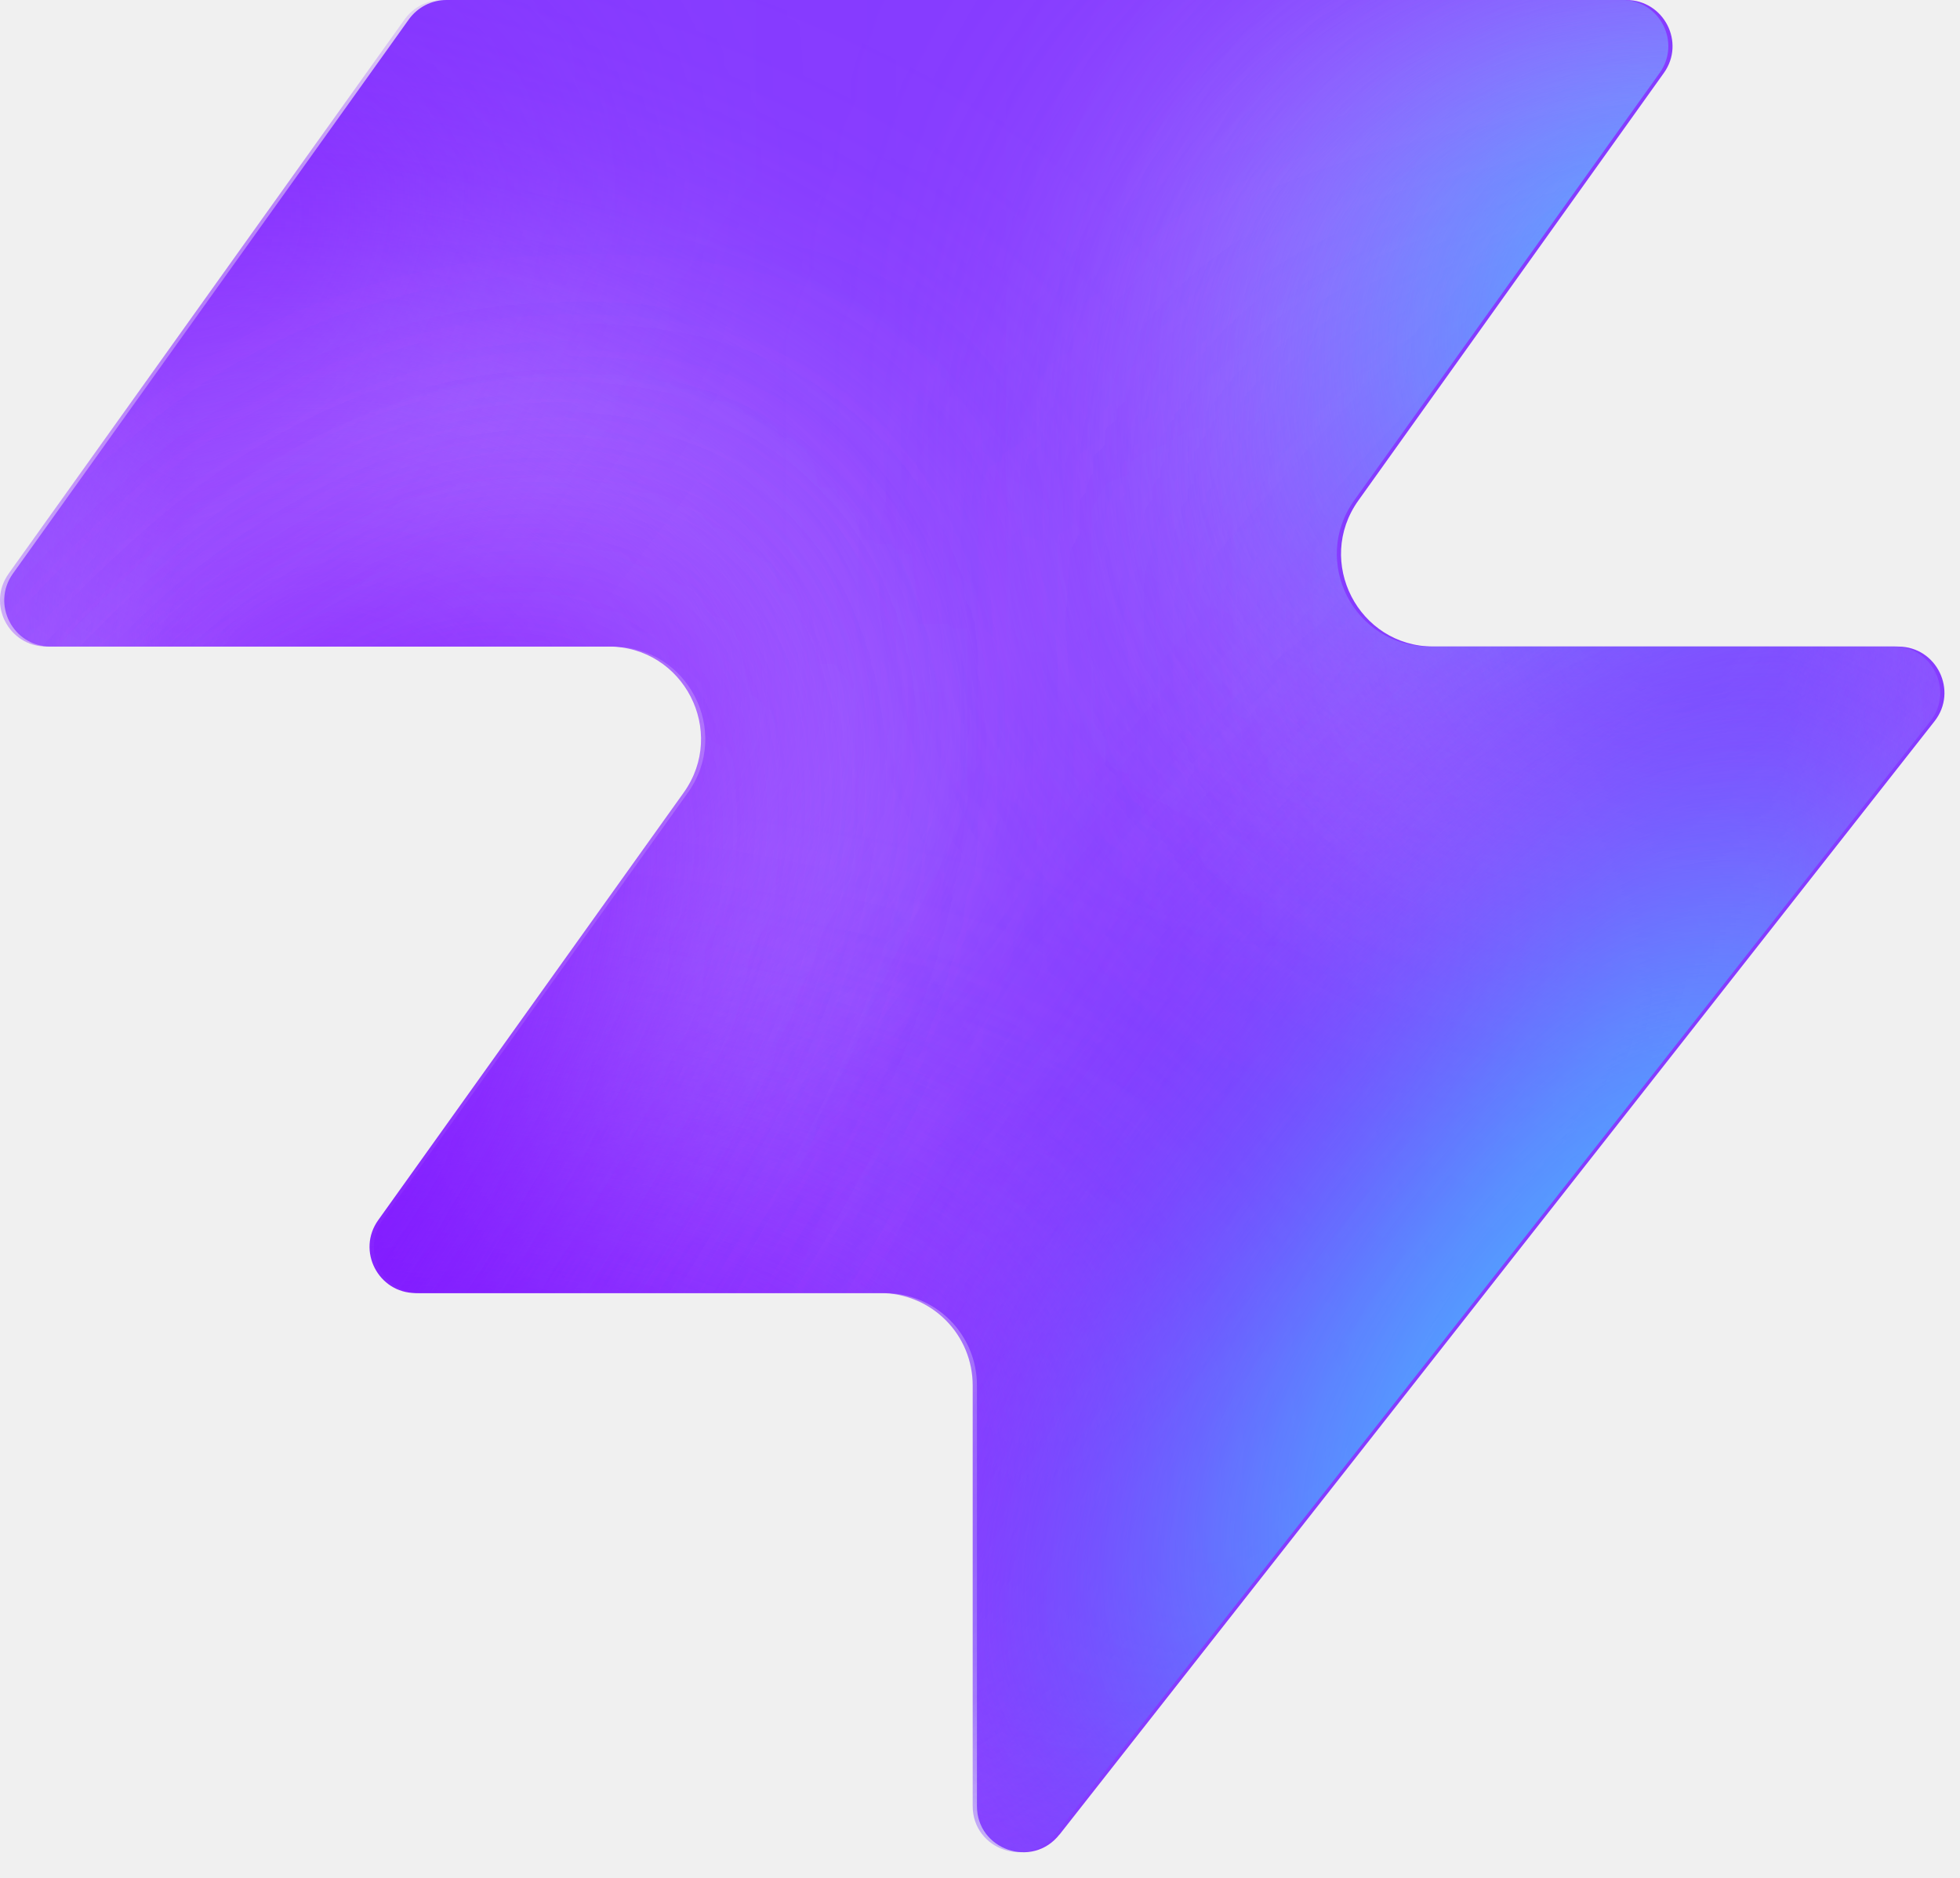
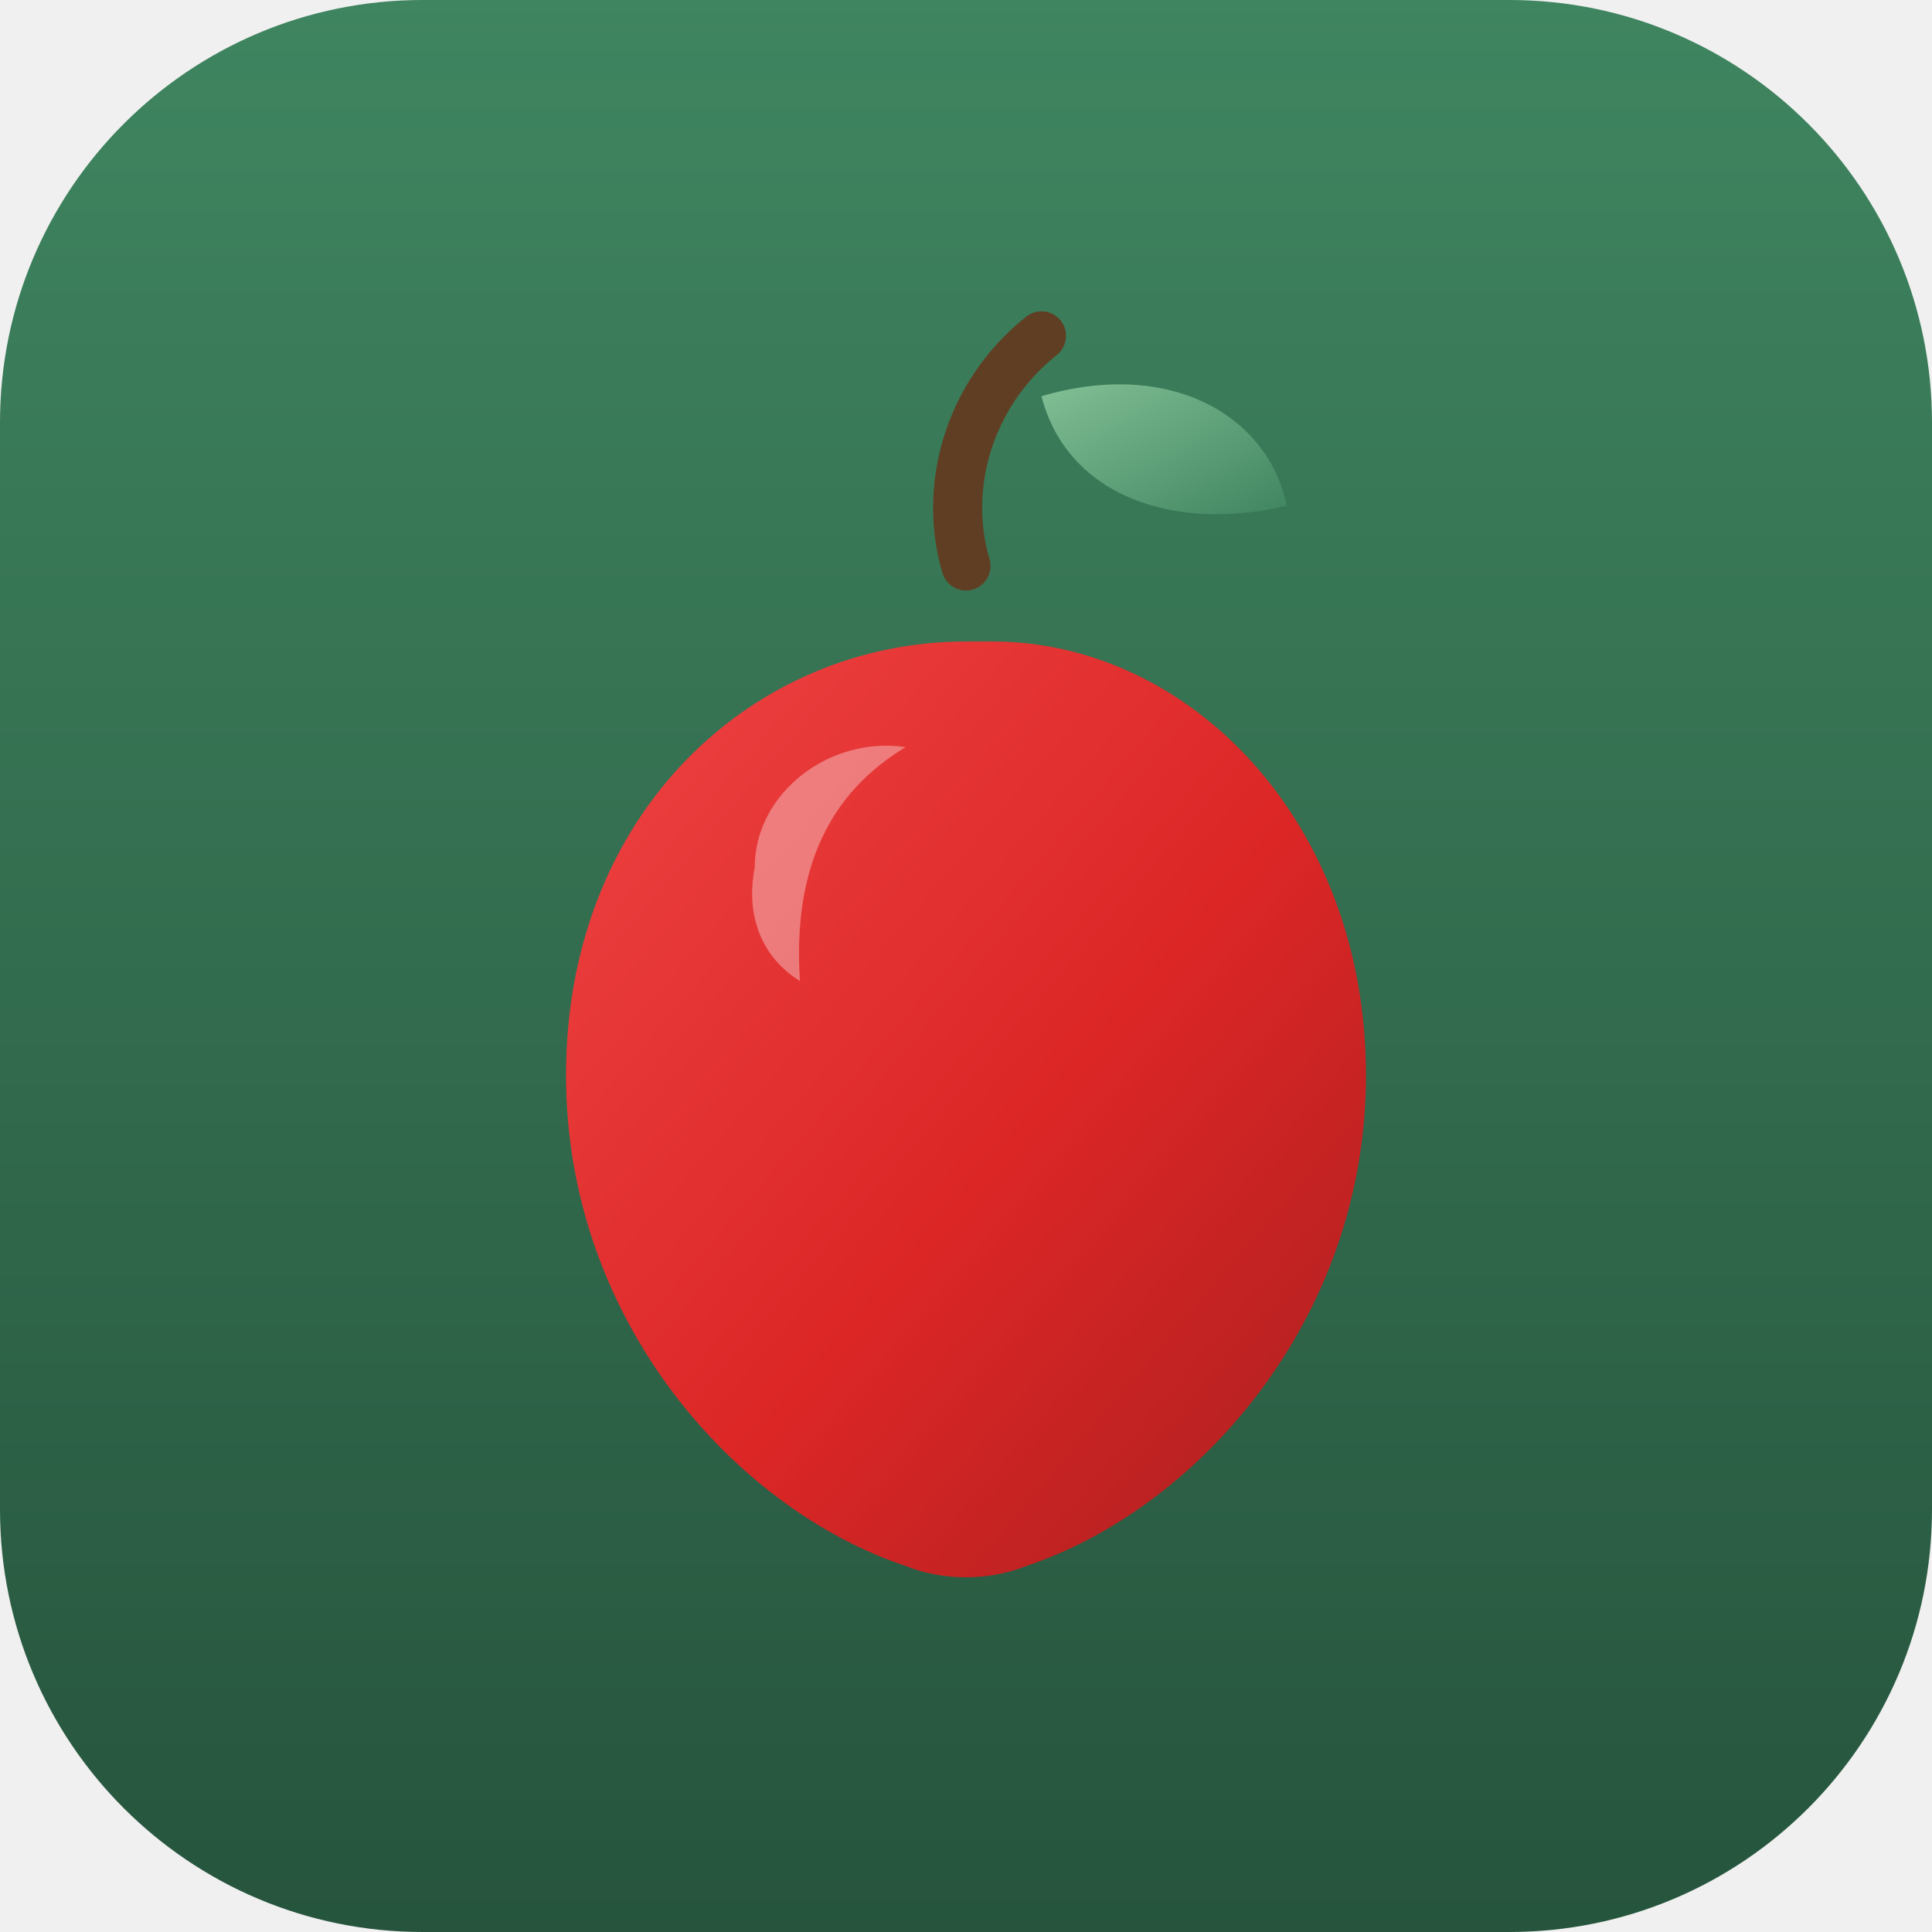
- <svg xmlns="http://www.w3.org/2000/svg" width="48" height="46" fill="none" viewBox="0 0 48 46">
-   <path fill="#863bff" d="M25.946 44.938c-.664.845-2.021.375-2.021-.698V33.937a2.26 2.26 0 0 0-2.262-2.262H10.287c-.92 0-1.456-1.04-.92-1.788l7.48-10.471c1.07-1.497 0-3.578-1.842-3.578H1.237c-.92 0-1.456-1.04-.92-1.788L10.013.474c.214-.297.556-.474.92-.474h28.894c.92 0 1.456 1.04.92 1.788l-7.48 10.471c-1.07 1.498 0 3.579 1.842 3.579h11.377c.943 0 1.473 1.088.89 1.83L25.947 44.94z" style="fill:#863bff;fill:color(display-p3 .525 .23 1);fill-opacity:1" />
-   <mask id="a" width="48" height="46" x="0" y="0" maskUnits="userSpaceOnUse" style="mask-type:alpha">
-     <path fill="#000" d="M25.842 44.938c-.664.844-2.021.375-2.021-.698V33.937a2.26 2.26 0 0 0-2.262-2.262H10.183c-.92 0-1.456-1.04-.92-1.788l7.48-10.471c1.07-1.498 0-3.579-1.842-3.579H1.133c-.92 0-1.456-1.04-.92-1.787L9.91.473c.214-.297.556-.474.92-.474h28.894c.92 0 1.456 1.04.92 1.788l-7.48 10.471c-1.07 1.498 0 3.578 1.842 3.578h11.377c.943 0 1.473 1.088.89 1.832L25.843 44.94z" style="fill:#000;fill-opacity:1" />
-   </mask>
-   <g mask="url(#a)">
-     <g filter="url(#b)">
-       <ellipse cx="5.508" cy="14.704" fill="#ede6ff" rx="5.508" ry="14.704" style="fill:#ede6ff;fill:color(display-p3 .927 .903 1);fill-opacity:1" transform="matrix(.00324 1 1 -.00324 -4.47 31.516)" />
-     </g>
-     <g filter="url(#c)">
-       <ellipse cx="10.399" cy="29.851" fill="#ede6ff" rx="10.399" ry="29.851" style="fill:#ede6ff;fill:color(display-p3 .927 .903 1);fill-opacity:1" transform="matrix(.00324 1 1 -.00324 -39.328 7.883)" />
-     </g>
-     <g filter="url(#d)">
-       <ellipse cx="5.508" cy="30.487" fill="#7e14ff" rx="5.508" ry="30.487" style="fill:#7e14ff;fill:color(display-p3 .492 .077 1);fill-opacity:1" transform="rotate(89.814 -25.913 -14.639)scale(1 -1)" />
-     </g>
-     <g filter="url(#e)">
-       <ellipse cx="5.508" cy="30.599" fill="#7e14ff" rx="5.508" ry="30.599" style="fill:#7e14ff;fill:color(display-p3 .492 .077 1);fill-opacity:1" transform="rotate(89.814 -32.644 -3.334)scale(1 -1)" />
-     </g>
-     <g filter="url(#f)">
-       <ellipse cx="5.508" cy="30.599" fill="#7e14ff" rx="5.508" ry="30.599" style="fill:#7e14ff;fill:color(display-p3 .492 .077 1);fill-opacity:1" transform="matrix(.00324 1 1 -.00324 -34.34 30.47)" />
-     </g>
-     <g filter="url(#g)">
-       <ellipse cx="14.072" cy="22.078" fill="#ede6ff" rx="14.072" ry="22.078" style="fill:#ede6ff;fill:color(display-p3 .927 .903 1);fill-opacity:1" transform="rotate(93.35 24.506 48.493)scale(-1 1)" />
-     </g>
-     <g filter="url(#h)">
-       <ellipse cx="3.47" cy="21.501" fill="#7e14ff" rx="3.47" ry="21.501" style="fill:#7e14ff;fill:color(display-p3 .492 .077 1);fill-opacity:1" transform="rotate(89.009 28.708 47.59)scale(-1 1)" />
-     </g>
-     <g filter="url(#i)">
-       <ellipse cx="3.47" cy="21.501" fill="#7e14ff" rx="3.47" ry="21.501" style="fill:#7e14ff;fill:color(display-p3 .492 .077 1);fill-opacity:1" transform="rotate(89.009 28.708 47.59)scale(-1 1)" />
-     </g>
-     <g filter="url(#j)">
-       <ellipse cx=".387" cy="8.972" fill="#7e14ff" rx="4.407" ry="29.108" style="fill:#7e14ff;fill:color(display-p3 .492 .077 1);fill-opacity:1" transform="rotate(39.51 .387 8.972)" />
-     </g>
-     <g filter="url(#k)">
-       <ellipse cx="47.523" cy="-6.092" fill="#7e14ff" rx="4.407" ry="29.108" style="fill:#7e14ff;fill:color(display-p3 .492 .077 1);fill-opacity:1" transform="rotate(37.892 47.523 -6.092)" />
-     </g>
-     <g filter="url(#l)">
-       <ellipse cx="41.412" cy="6.333" fill="#47bfff" rx="5.971" ry="9.665" style="fill:#47bfff;fill:color(display-p3 .28 .748 1);fill-opacity:1" transform="rotate(37.892 41.412 6.333)" />
-     </g>
-     <g filter="url(#m)">
-       <ellipse cx="-1.879" cy="38.332" fill="#7e14ff" rx="4.407" ry="29.108" style="fill:#7e14ff;fill:color(display-p3 .492 .077 1);fill-opacity:1" transform="rotate(37.892 -1.88 38.332)" />
-     </g>
-     <g filter="url(#n)">
-       <ellipse cx="-1.879" cy="38.332" fill="#7e14ff" rx="4.407" ry="29.108" style="fill:#7e14ff;fill:color(display-p3 .492 .077 1);fill-opacity:1" transform="rotate(37.892 -1.88 38.332)" />
-     </g>
-     <g filter="url(#o)">
-       <ellipse cx="35.651" cy="29.907" fill="#7e14ff" rx="4.407" ry="29.108" style="fill:#7e14ff;fill:color(display-p3 .492 .077 1);fill-opacity:1" transform="rotate(37.892 35.651 29.907)" />
-     </g>
-     <g filter="url(#p)">
-       <ellipse cx="38.418" cy="32.4" fill="#47bfff" rx="5.971" ry="15.297" style="fill:#47bfff;fill:color(display-p3 .28 .748 1);fill-opacity:1" transform="rotate(37.892 38.418 32.4)" />
-     </g>
-   </g>
+ <svg xmlns="http://www.w3.org/2000/svg" width="1024" height="1024" viewBox="0 0 1024 1024">
  <defs>
-     <filter id="b" width="60.045" height="41.654" x="-19.77" y="16.149" color-interpolation-filters="sRGB" filterUnits="userSpaceOnUse">
-       <feFlood flood-opacity="0" result="BackgroundImageFix" />
-       <feBlend in="SourceGraphic" in2="BackgroundImageFix" result="shape" />
-       <feGaussianBlur result="effect1_foregroundBlur_2002_17158" stdDeviation="7.659" />
-     </filter>
-     <filter id="c" width="90.34" height="51.437" x="-54.613" y="-7.533" color-interpolation-filters="sRGB" filterUnits="userSpaceOnUse">
-       <feFlood flood-opacity="0" result="BackgroundImageFix" />
-       <feBlend in="SourceGraphic" in2="BackgroundImageFix" result="shape" />
-       <feGaussianBlur result="effect1_foregroundBlur_2002_17158" stdDeviation="7.659" />
-     </filter>
-     <filter id="d" width="79.355" height="29.4" x="-49.64" y="2.03" color-interpolation-filters="sRGB" filterUnits="userSpaceOnUse">
-       <feFlood flood-opacity="0" result="BackgroundImageFix" />
-       <feBlend in="SourceGraphic" in2="BackgroundImageFix" result="shape" />
-       <feGaussianBlur result="effect1_foregroundBlur_2002_17158" stdDeviation="4.596" />
-     </filter>
-     <filter id="e" width="79.579" height="29.4" x="-45.045" y="20.029" color-interpolation-filters="sRGB" filterUnits="userSpaceOnUse">
-       <feFlood flood-opacity="0" result="BackgroundImageFix" />
-       <feBlend in="SourceGraphic" in2="BackgroundImageFix" result="shape" />
-       <feGaussianBlur result="effect1_foregroundBlur_2002_17158" stdDeviation="4.596" />
-     </filter>
-     <filter id="f" width="79.579" height="29.4" x="-43.513" y="21.178" color-interpolation-filters="sRGB" filterUnits="userSpaceOnUse">
-       <feFlood flood-opacity="0" result="BackgroundImageFix" />
-       <feBlend in="SourceGraphic" in2="BackgroundImageFix" result="shape" />
-       <feGaussianBlur result="effect1_foregroundBlur_2002_17158" stdDeviation="4.596" />
-     </filter>
-     <filter id="g" width="74.749" height="58.852" x="15.756" y="-17.901" color-interpolation-filters="sRGB" filterUnits="userSpaceOnUse">
-       <feFlood flood-opacity="0" result="BackgroundImageFix" />
-       <feBlend in="SourceGraphic" in2="BackgroundImageFix" result="shape" />
-       <feGaussianBlur result="effect1_foregroundBlur_2002_17158" stdDeviation="7.659" />
-     </filter>
-     <filter id="h" width="61.377" height="25.362" x="23.548" y="2.284" color-interpolation-filters="sRGB" filterUnits="userSpaceOnUse">
-       <feFlood flood-opacity="0" result="BackgroundImageFix" />
-       <feBlend in="SourceGraphic" in2="BackgroundImageFix" result="shape" />
-       <feGaussianBlur result="effect1_foregroundBlur_2002_17158" stdDeviation="4.596" />
-     </filter>
-     <filter id="i" width="61.377" height="25.362" x="23.548" y="2.284" color-interpolation-filters="sRGB" filterUnits="userSpaceOnUse">
-       <feFlood flood-opacity="0" result="BackgroundImageFix" />
-       <feBlend in="SourceGraphic" in2="BackgroundImageFix" result="shape" />
-       <feGaussianBlur result="effect1_foregroundBlur_2002_17158" stdDeviation="4.596" />
-     </filter>
-     <filter id="j" width="56.045" height="63.649" x="-27.636" y="-22.853" color-interpolation-filters="sRGB" filterUnits="userSpaceOnUse">
-       <feFlood flood-opacity="0" result="BackgroundImageFix" />
-       <feBlend in="SourceGraphic" in2="BackgroundImageFix" result="shape" />
-       <feGaussianBlur result="effect1_foregroundBlur_2002_17158" stdDeviation="4.596" />
-     </filter>
-     <filter id="k" width="54.814" height="64.646" x="20.116" y="-38.415" color-interpolation-filters="sRGB" filterUnits="userSpaceOnUse">
-       <feFlood flood-opacity="0" result="BackgroundImageFix" />
-       <feBlend in="SourceGraphic" in2="BackgroundImageFix" result="shape" />
-       <feGaussianBlur result="effect1_foregroundBlur_2002_17158" stdDeviation="4.596" />
-     </filter>
-     <filter id="l" width="33.541" height="35.313" x="24.641" y="-11.323" color-interpolation-filters="sRGB" filterUnits="userSpaceOnUse">
-       <feFlood flood-opacity="0" result="BackgroundImageFix" />
-       <feBlend in="SourceGraphic" in2="BackgroundImageFix" result="shape" />
-       <feGaussianBlur result="effect1_foregroundBlur_2002_17158" stdDeviation="4.596" />
-     </filter>
-     <filter id="m" width="54.814" height="64.646" x="-29.286" y="6.009" color-interpolation-filters="sRGB" filterUnits="userSpaceOnUse">
-       <feFlood flood-opacity="0" result="BackgroundImageFix" />
-       <feBlend in="SourceGraphic" in2="BackgroundImageFix" result="shape" />
-       <feGaussianBlur result="effect1_foregroundBlur_2002_17158" stdDeviation="4.596" />
-     </filter>
-     <filter id="n" width="54.814" height="64.646" x="-29.286" y="6.009" color-interpolation-filters="sRGB" filterUnits="userSpaceOnUse">
-       <feFlood flood-opacity="0" result="BackgroundImageFix" />
-       <feBlend in="SourceGraphic" in2="BackgroundImageFix" result="shape" />
-       <feGaussianBlur result="effect1_foregroundBlur_2002_17158" stdDeviation="4.596" />
-     </filter>
-     <filter id="o" width="54.814" height="64.646" x="8.244" y="-2.416" color-interpolation-filters="sRGB" filterUnits="userSpaceOnUse">
-       <feFlood flood-opacity="0" result="BackgroundImageFix" />
-       <feBlend in="SourceGraphic" in2="BackgroundImageFix" result="shape" />
-       <feGaussianBlur result="effect1_foregroundBlur_2002_17158" stdDeviation="4.596" />
-     </filter>
-     <filter id="p" width="39.409" height="43.623" x="18.713" y="10.588" color-interpolation-filters="sRGB" filterUnits="userSpaceOnUse">
-       <feFlood flood-opacity="0" result="BackgroundImageFix" />
-       <feBlend in="SourceGraphic" in2="BackgroundImageFix" result="shape" />
-       <feGaussianBlur result="effect1_foregroundBlur_2002_17158" stdDeviation="4.596" />
-     </filter>
+     <linearGradient id="bg" x1="0" y1="0" x2="0" y2="1">
+       <stop offset="0%" stop-color="#3f8560" />
+       <stop offset="100%" stop-color="#26543d" />
+     </linearGradient>
+     <linearGradient id="apple" x1="0" y1="0" x2="1" y2="1">
+       <stop offset="0%" stop-color="#ef4444" />
+       <stop offset="55%" stop-color="#dc2626" />
+       <stop offset="100%" stop-color="#a91f1f" />
+     </linearGradient>
+     <linearGradient id="leaf" x1="0" y1="0" x2="1" y2="1">
+       <stop offset="0%" stop-color="#82bf95" />
+       <stop offset="100%" stop-color="#3f8560" />
+     </linearGradient>
  </defs>
+   <rect width="1024" height="1024" rx="224" fill="url(#bg)" />
+   <path d="M512 300 C 500 260, 512 210, 552 178" stroke="#603e23" stroke-width="26" stroke-linecap="round" fill="none" />
+   <path d="M552 210 C 620 190, 672 220, 682 268 C 624 282, 566 264, 552 210 Z" fill="url(#leaf)" />
+   <path d="M512 340            C 400 340, 300 430, 300 570            C 300 700, 390 800, 480 830            C 500 838, 524 838, 544 830            C 634 800, 724 700, 724 570            C 724 435, 630 340, 526 340            C 520 340, 516 340, 512 340 Z" fill="url(#apple)" />
+   <path d="M400 460 C 400 420, 440 390, 480 396 C 440 420, 420 460, 424 520 C 400 505, 396 480, 400 460 Z" fill="#ffffff" opacity="0.35" />
</svg>
